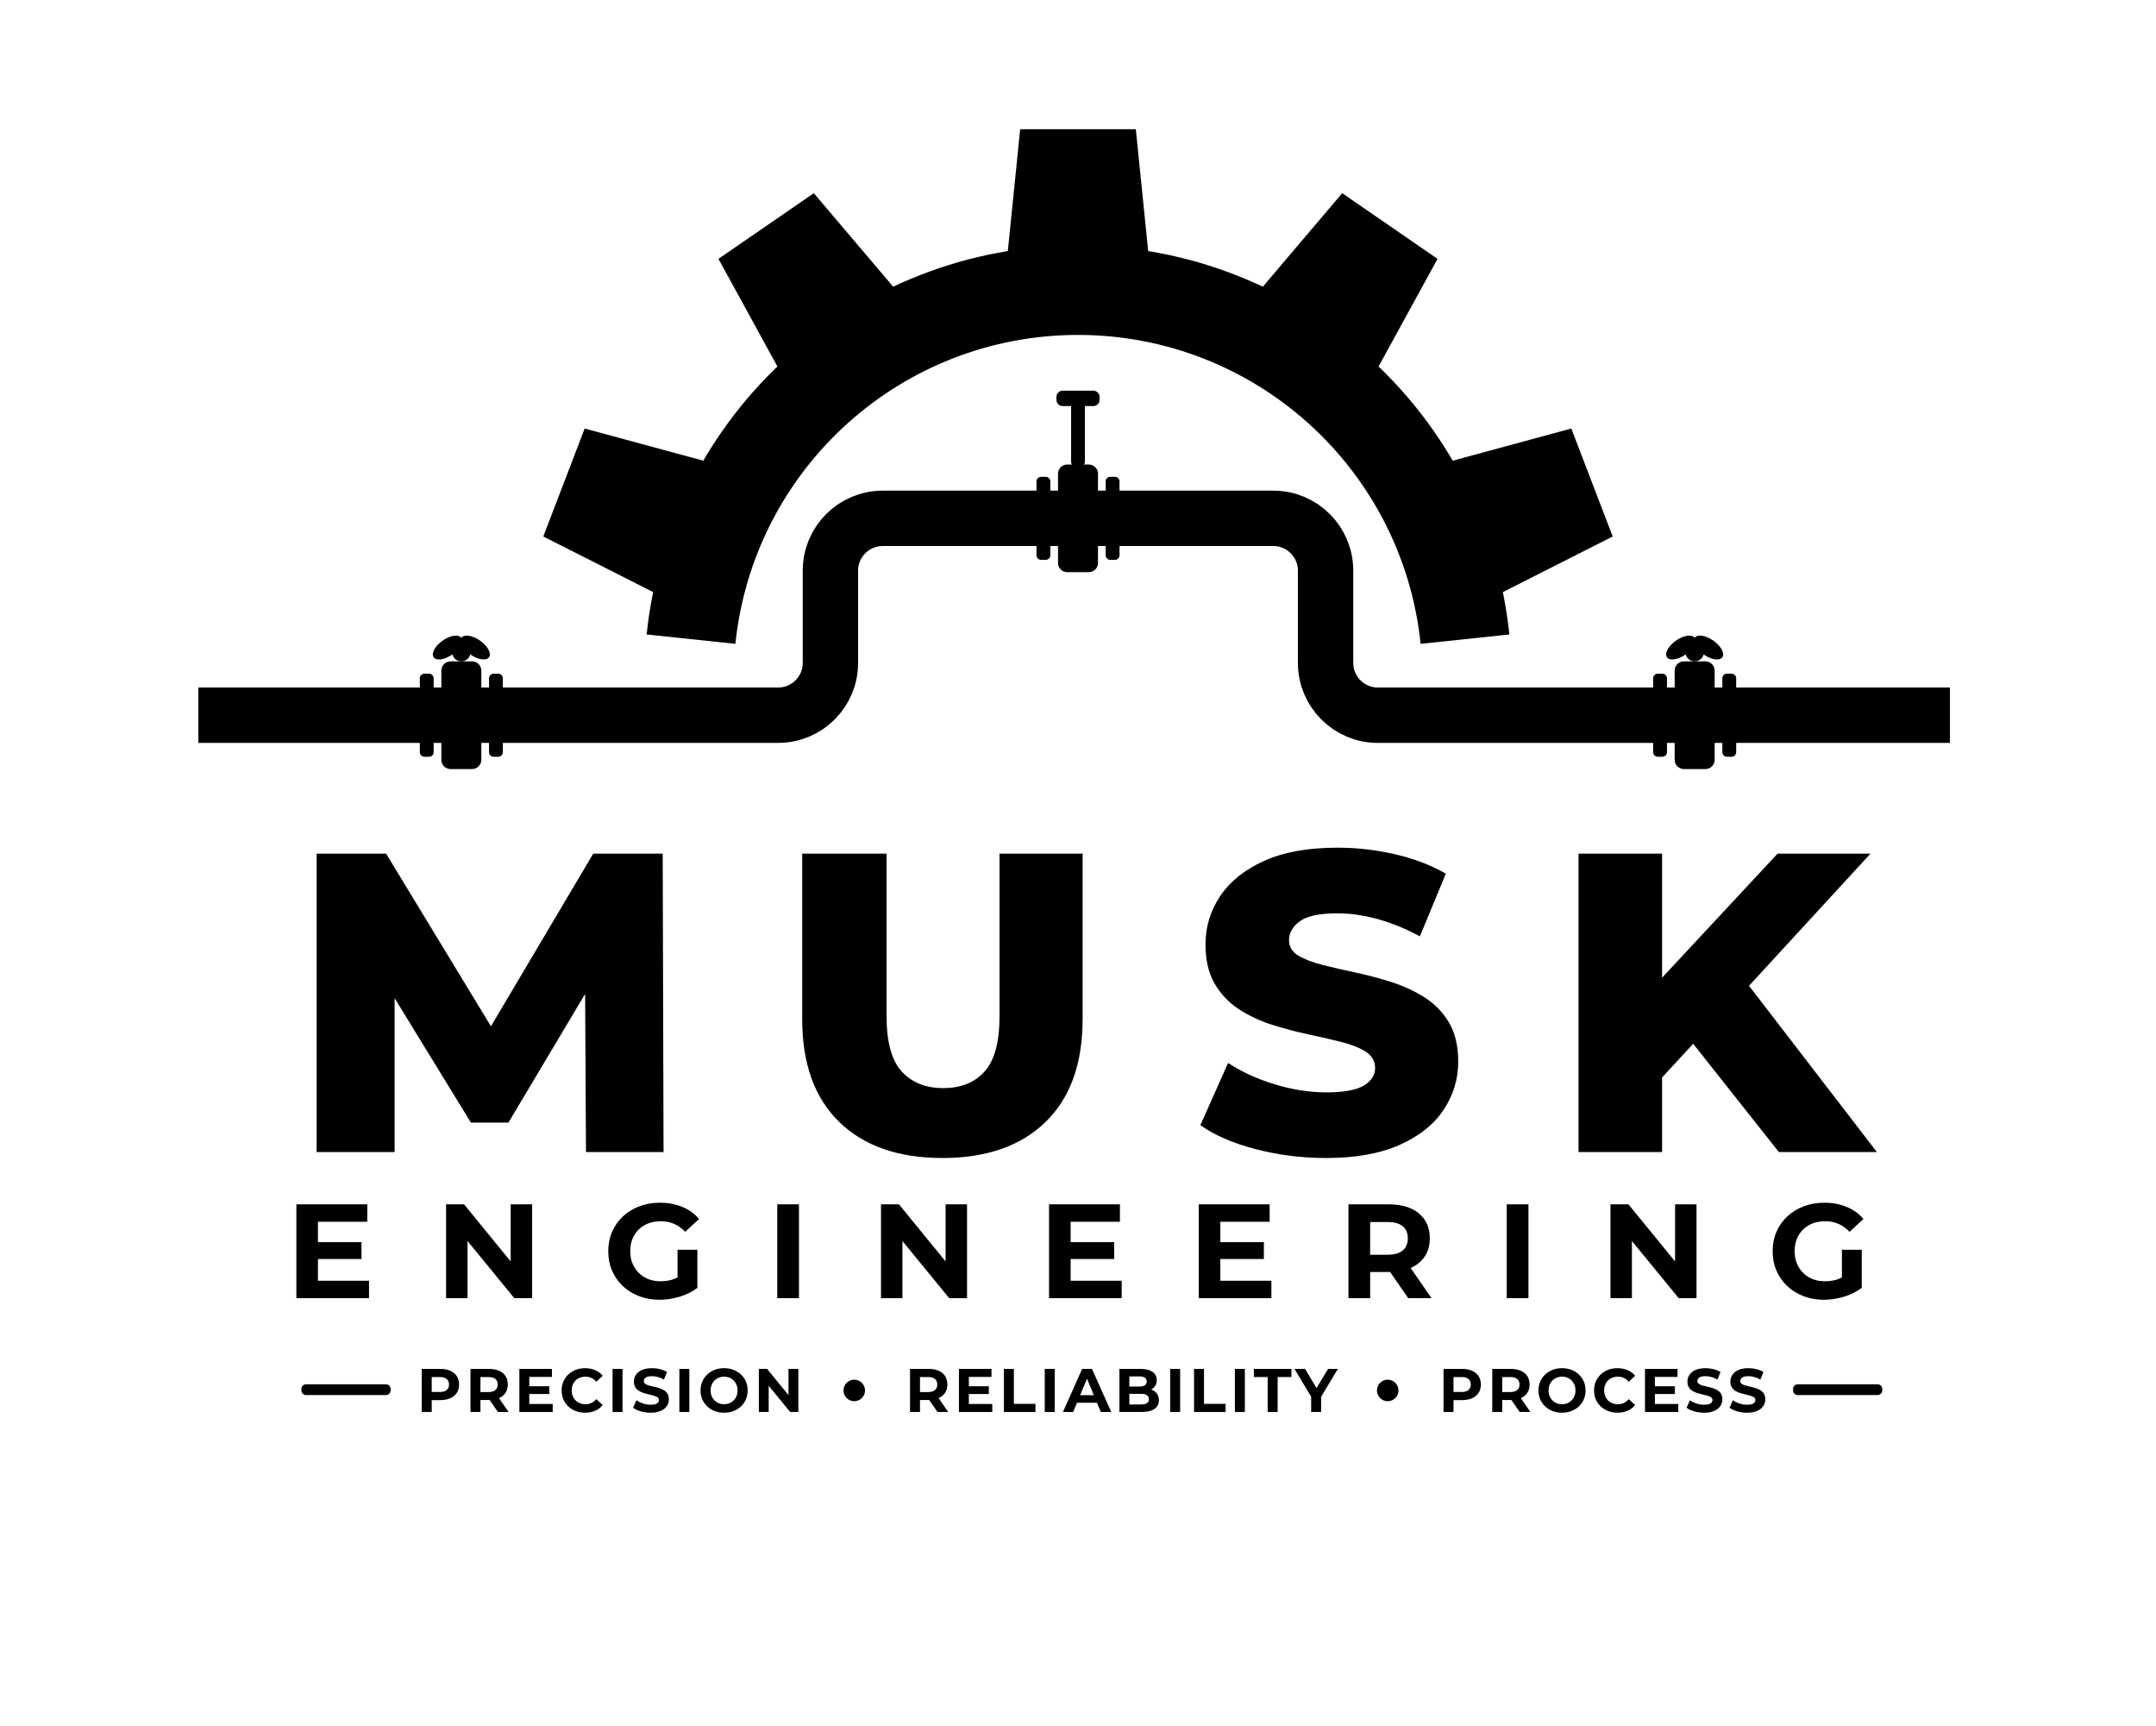
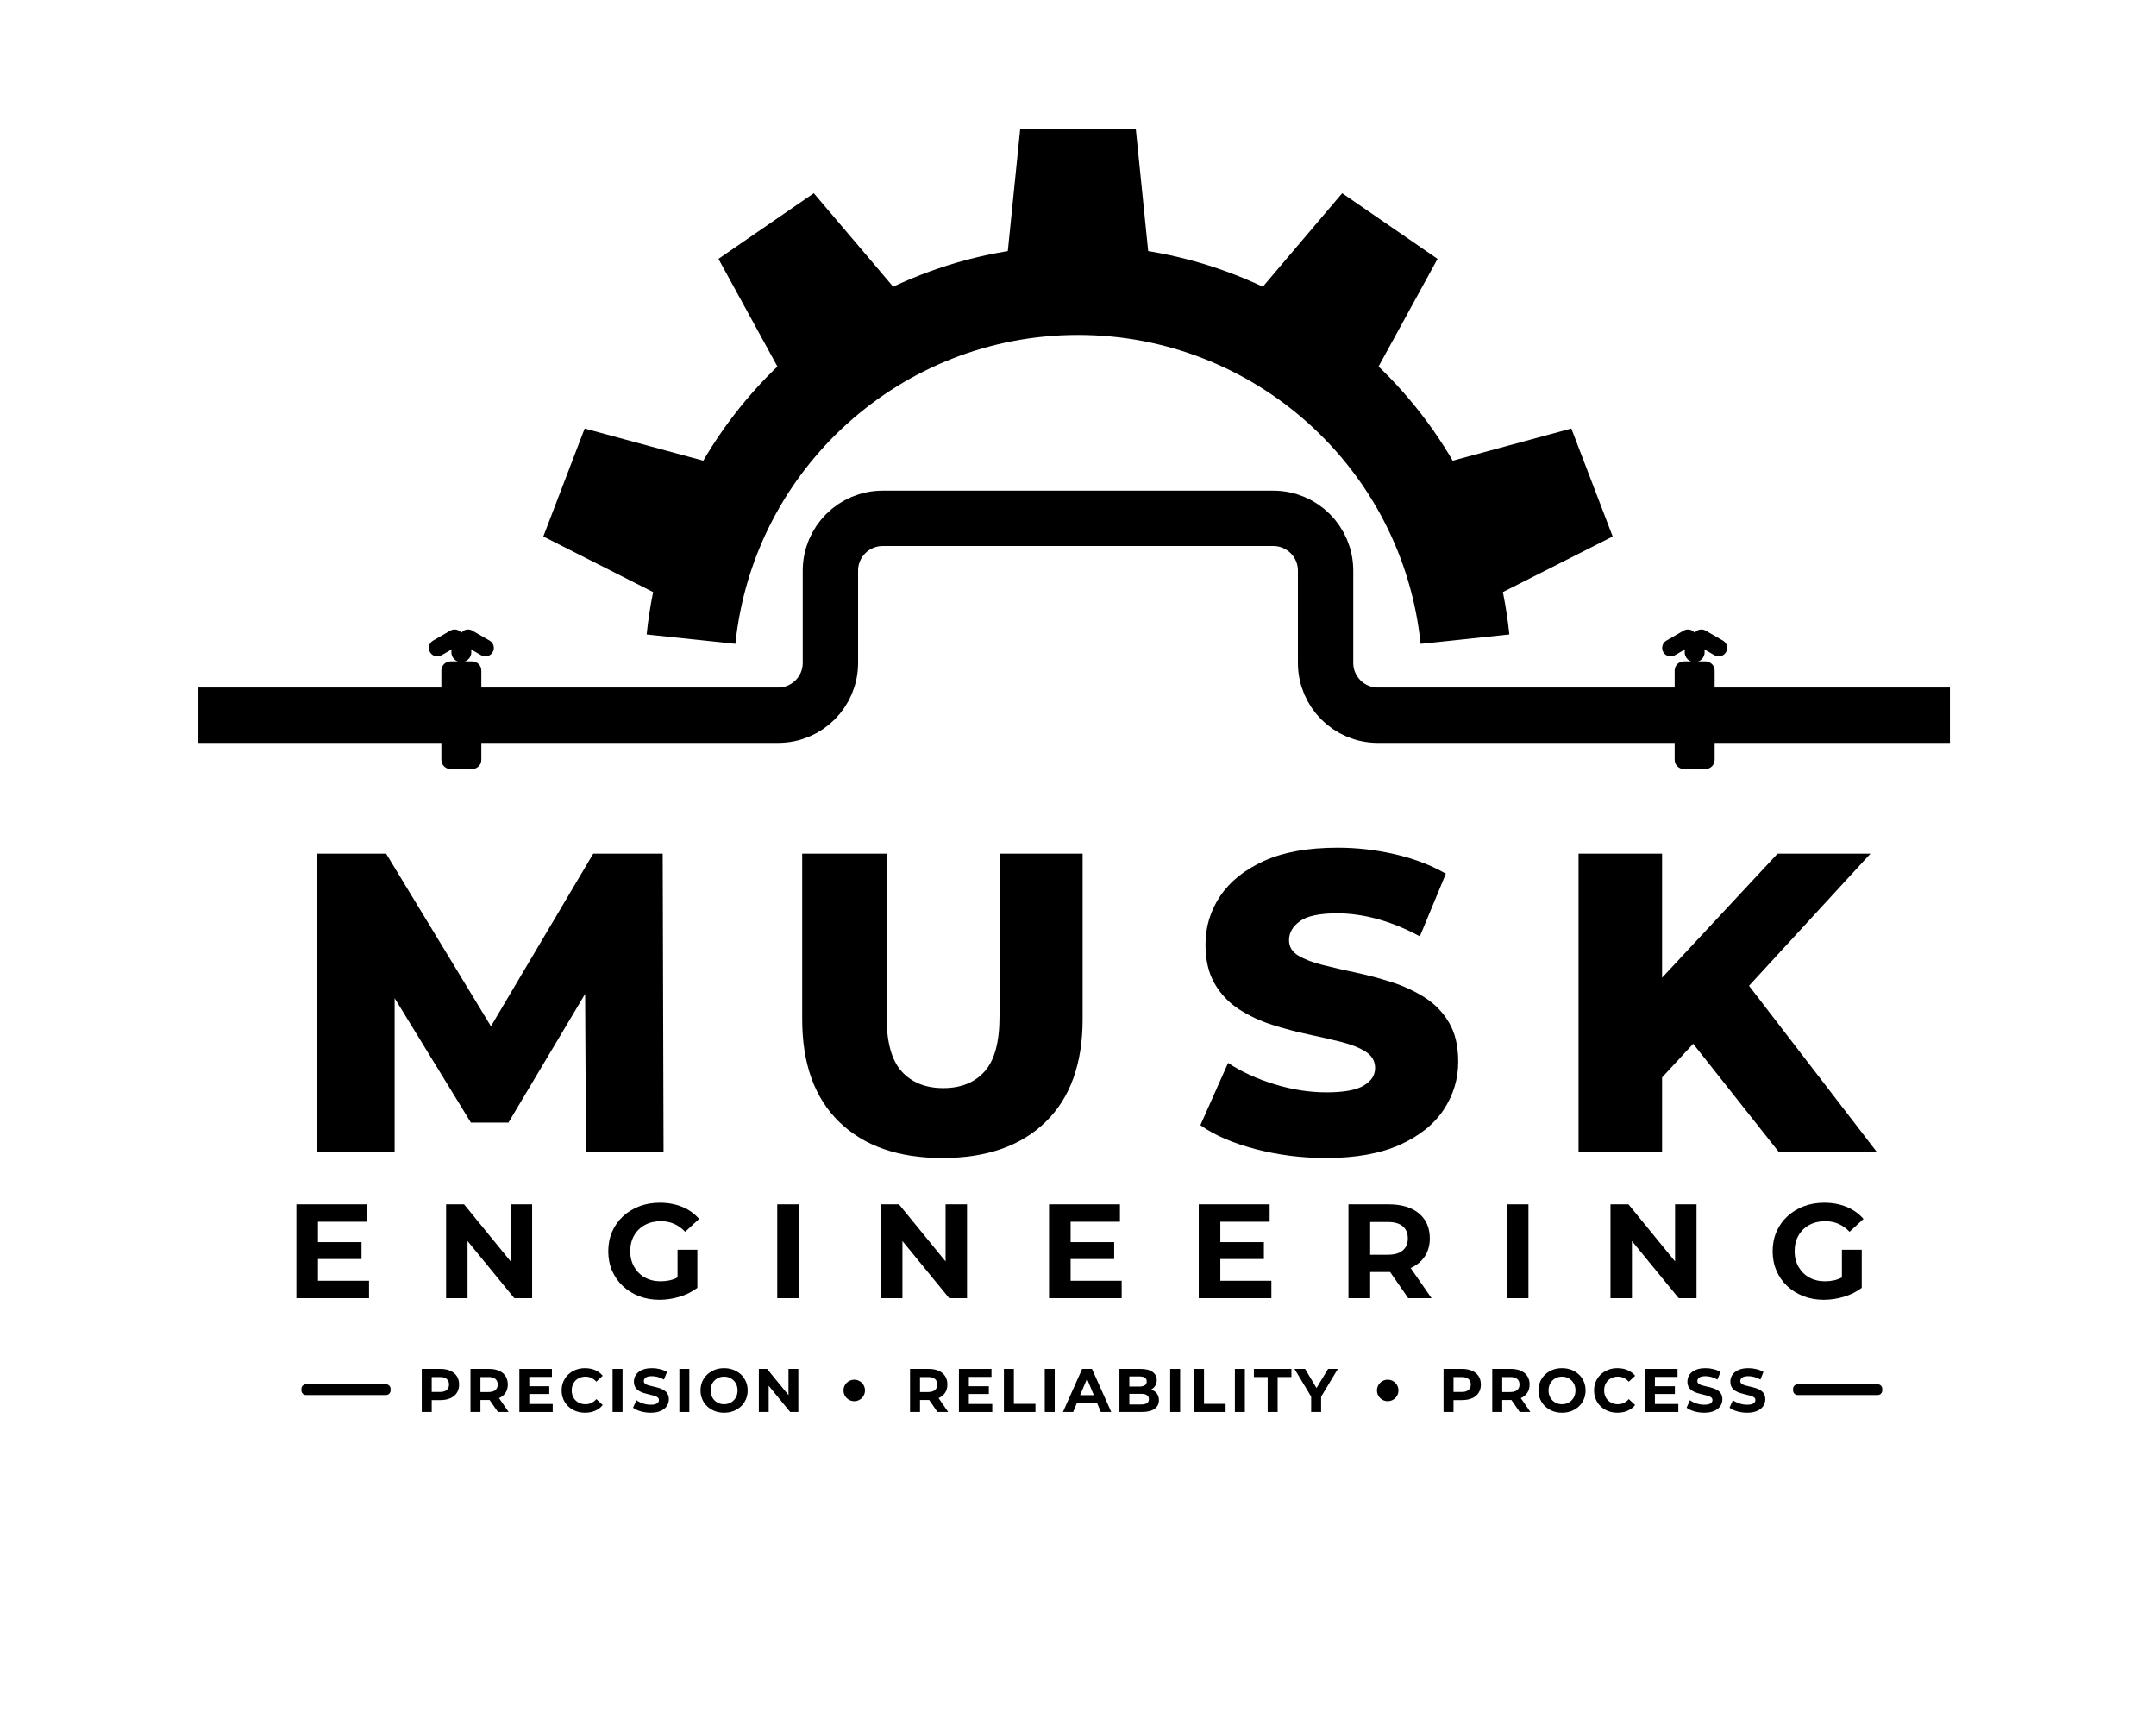
<svg xmlns="http://www.w3.org/2000/svg" viewBox="0 0 1402 1122" width="1402" height="1122">
  <path fill="#000000" d="M 420.5 412.5 A 282 282 0 0 1 981.5 412.5 L 923.8 418.6 A 224 224 0 0 0 478.2 418.6 Z M 427.6 386.4 L 353.3 348.8 L 380.2 278.6 L 460.6 300.4 Z M 507.2 241.3 L 467.2 168.3 L 529.2 125.6 L 583.1 189.1 Z M 655.0 166.8 L 663.4 84.0 L 738.6 84.0 L 747.0 166.8 Z M 818.9 189.1 L 872.8 125.6 L 934.8 168.3 L 894.8 241.3 Z M 941.4 300.4 L 1021.8 278.6 L 1048.7 348.8 L 974.4 386.4 Z" />
  <path d="M 129 465 L 506 465 A 34 34 0 0 0 540 431 L 540 371 A 34 34 0 0 1 574 337 L 828 337 A 34 34 0 0 1 862 371 L 862 431 A 34 34 0 0 0 896 465 L 1268 465" fill="none" stroke="#000000" stroke-width="36" />
-   <rect x="273.0" y="438.0" width="9.0" height="54.0" rx="3" fill="#000000" />
-   <rect x="318.0" y="438.0" width="9.0" height="54.0" rx="3" fill="#000000" />
  <rect x="287.0" y="430.0" width="26.0" height="70.0" rx="6" fill="#000000" />
-   <ellipse cx="291.0" cy="421.0" rx="11.0" ry="5.5" fill="#000000" transform="rotate(-35 291.0 421.0)" />
-   <ellipse cx="309.0" cy="421.0" rx="11.0" ry="5.5" fill="#000000" transform="rotate(35 309.0 421.0)" />
-   <circle cx="300.0" cy="424.0" r="6.0" fill="#000000" />
-   <rect x="1075.0" y="438.0" width="9.0" height="54.0" rx="3" fill="#000000" />
-   <rect x="1120.0" y="438.0" width="9.0" height="54.0" rx="3" fill="#000000" />
+   <rect x="278.0" y="412.5" width="24" height="11" rx="5.5" fill="#000000" transform="rotate(-30 290.0 418.0)" />
+   <rect x="298.0" y="412.5" width="24" height="11" rx="5.5" fill="#000000" transform="rotate(30 310.0 418.0)" />
+   <circle cx="300.0" cy="424.0" r="6.5" fill="#000000" />
  <rect x="1089.0" y="430.0" width="26.0" height="70.0" rx="6" fill="#000000" />
-   <ellipse cx="1093.0" cy="421.0" rx="11.0" ry="5.5" fill="#000000" transform="rotate(-35 1093.0 421.0)" />
-   <ellipse cx="1111.0" cy="421.0" rx="11.0" ry="5.5" fill="#000000" transform="rotate(35 1111.0 421.0)" />
-   <circle cx="1102.0" cy="424.0" r="6.0" fill="#000000" />
-   <rect x="674.0" y="310.0" width="9.0" height="54.0" rx="3" fill="#000000" />
-   <rect x="719.0" y="310.0" width="9.0" height="54.0" rx="3" fill="#000000" />
-   <rect x="688.0" y="302.0" width="26.0" height="70.0" rx="6" fill="#000000" />
-   <rect x="696.5" y="258.0" width="9.0" height="46.0" rx="4" fill="#000000" />
-   <rect x="687.0" y="254.0" width="28.0" height="10.0" rx="4" fill="#000000" />
+   <rect x="1080.0" y="412.5" width="24" height="11" rx="5.5" fill="#000000" transform="rotate(-30 1092.0 418.0)" />
+   <rect x="1100.0" y="412.5" width="24" height="11" rx="5.5" fill="#000000" transform="rotate(30 1112.0 418.0)" />
+   <circle cx="1102.0" cy="424.0" r="6.5" fill="#000000" />
  <g fill="#000000">
    <path transform="translate(186.50,749) scale(0.277143,-0.277143)" d="M70 0V700H233L479 295L719 700H882L884 0H702L700 371L520 69H432L253 361V0Z" />
    <path transform="translate(503.91,749) scale(0.277143,-0.277143)" d="M393 -14Q238 -14 151.0 70.5Q64 155 64 312V700H262V318Q262 228 297.5 189.0Q333 150 395 150Q457 150 492.0 189.0Q527 228 527 318V700H722V312Q722 155 635.0 70.5Q548 -14 393 -14Z" />
    <path transform="translate(774.76,749) scale(0.277143,-0.277143)" d="M316 -14Q230 -14 150.0 7.0Q70 28 21 63L86 209Q133 178 195.0 159.0Q257 140 317 140Q378 140 404.5 156.0Q431 172 431 197Q431 221 409.5 235.0Q388 249 352.5 258.0Q317 267 274.5 276.0Q232 285 189.5 298.5Q147 312 111.5 335.0Q76 358 54.5 395.0Q33 432 33 487Q33 549 67.5 600.5Q102 652 170.5 683.0Q239 714 343 714Q411 714 478.0 698.5Q545 683 597 653L536 506Q486 533 437.0 546.5Q388 560 342 560Q280 560 254.5 541.5Q229 523 229 497Q229 474 250.5 461.0Q272 448 307.5 439.0Q343 430 385.5 421.0Q428 412 470.0 398.5Q512 385 547.5 362.5Q583 340 604.5 303.5Q626 267 626 212Q626 151 592.0 99.5Q558 48 489.0 17.0Q420 -14 316 -14Z" />
    <path transform="translate(1007.09,749) scale(0.277143,-0.277143)" d="M70 0V700H266V409L537 700H755L470 390L770 0H540L339 254L266 175V0Z" />
  </g>
  <g fill="#000000">
    <path transform="translate(185.50,844) scale(0.087143,-0.087143)" d="M83 0V700H612V570H244V418H569V292H244V130H625V0Z" />
    <path transform="translate(282.85,844) scale(0.087143,-0.087143)" d="M83 0V700H217L565 274V700H725V0H592L243 426V0Z" />
    <path transform="translate(392.14,844) scale(0.087143,-0.087143)" d="M421 -12Q338 -12 268.5 15.0Q199 42 147.5 90.5Q96 139 67.5 205.0Q39 271 39 350Q39 429 67.5 495.0Q96 561 148.0 609.5Q200 658 270.0 685.0Q340 712 424 712Q516 712 591.0 681.0Q666 650 717 591L613 495Q538 574 432 574Q364 574 312.5 546.0Q261 518 232.0 467.5Q203 417 203 350Q203 285 232.0 234.0Q261 183 312.0 154.5Q363 126 430 126Q463 126 494.5 132.5Q526 139 556 155V361H704V77Q646 33 571.0 10.5Q496 -12 421 -12Z" />
    <path transform="translate(498.20,844) scale(0.087143,-0.087143)" d="M83 0V700H245V0Z" />
    <path transform="translate(565.66,844) scale(0.087143,-0.087143)" d="M83 0V700H217L565 274V700H725V0H592L243 426V0Z" />
    <path transform="translate(674.94,844) scale(0.087143,-0.087143)" d="M83 0V700H612V570H244V418H569V292H244V130H625V0Z" />
    <path transform="translate(772.29,844) scale(0.087143,-0.087143)" d="M83 0V700H612V570H244V418H569V292H244V130H625V0Z" />
    <path transform="translate(869.64,844) scale(0.087143,-0.087143)" d="M83 0V700H382Q528 700 609.0 632.0Q690 564 690 446Q690 368 652.5 311.5Q615 255 547 225L703 0H529L394 195Q390 195 386 195H245V0ZM245 324H377Q451 324 488.5 356.5Q526 389 526 446Q526 504 488.5 536.0Q451 568 377 568H245Z" />
    <path transform="translate(972.57,844) scale(0.087143,-0.087143)" d="M83 0V700H245V0Z" />
    <path transform="translate(1040.03,844) scale(0.087143,-0.087143)" d="M83 0V700H217L565 274V700H725V0H592L243 426V0Z" />
    <path transform="translate(1149.31,844) scale(0.087143,-0.087143)" d="M421 -12Q338 -12 268.5 15.0Q199 42 147.5 90.5Q96 139 67.5 205.0Q39 271 39 350Q39 429 67.5 495.0Q96 561 148.0 609.5Q200 658 270.0 685.0Q340 712 424 712Q516 712 591.0 681.0Q666 650 717 591L613 495Q538 574 432 574Q364 574 312.5 546.0Q261 518 232.0 467.5Q203 417 203 350Q203 285 232.0 234.0Q261 183 312.0 154.5Q363 126 430 126Q463 126 494.5 132.5Q526 139 556 155V361H704V77Q646 33 571.0 10.5Q496 -12 421 -12Z" />
  </g>
  <rect x="196.0" y="900.0" width="58.0" height="7.0" rx="3" fill="#000000" />
  <g fill="#000000">
    <path transform="translate(270.94,918) scale(0.04,-0.04)" d="M83 0V700H386Q479 700 547.5 669.5Q616 639 653.0 582.0Q690 525 690 446Q690 368 653.0 311.0Q616 254 547.5 223.5Q479 193 386 193H245V0ZM245 325H377Q451 325 488.5 357.0Q526 389 526 446Q526 504 488.5 536.0Q451 568 377 568H245Z" />
    <path transform="translate(302.62,918) scale(0.04,-0.04)" d="M83 0V700H382Q528 700 609.0 632.0Q690 564 690 446Q690 368 652.5 311.5Q615 255 547 225L703 0H529L394 195Q390 195 386 195H245V0ZM245 324H377Q451 324 488.5 356.5Q526 389 526 446Q526 504 488.5 536.0Q451 568 377 568H245Z" />
    <path transform="translate(334.42,918) scale(0.04,-0.04)" d="M83 0V700H612V570H244V418H569V292H244V130H625V0Z" />
    <path transform="translate(363.66,918) scale(0.04,-0.04)" d="M418 -12Q337 -12 267.5 15.0Q198 42 147.0 90.5Q96 139 67.5 205.0Q39 271 39 350Q39 429 67.5 495.0Q96 561 147.5 609.5Q199 658 268.0 685.0Q337 712 419 712Q510 712 584.0 680.0Q658 648 707 588L603 492Q531 574 427 574Q361 574 310.5 545.5Q260 517 231.5 466.5Q203 416 203 350Q203 284 231.5 233.5Q260 183 310.5 154.5Q361 126 427 126Q531 126 603 209L707 113Q658 52 584.0 20.0Q510 -12 418 -12Z" />
    <path transform="translate(395.02,918) scale(0.04,-0.04)" d="M83 0V700H245V0Z" />
    <path transform="translate(410.54,918) scale(0.04,-0.04)" d="M313 -12Q229 -12 152.0 10.5Q75 33 28 69L83 191Q127 159 189.0 138.5Q251 118 314 118Q386 118 417.5 139.0Q449 160 449 193Q449 221 427.0 237.5Q405 254 368.5 264.5Q332 275 289.0 284.5Q246 294 202.5 307.5Q159 321 122.5 343.5Q86 366 64.0 402.5Q42 439 42 494Q42 554 74.5 603.5Q107 653 172.5 682.5Q238 712 337 712Q403 712 467.0 696.0Q531 680 580 650L530 527Q481 555 431.5 568.5Q382 582 336 582Q264 582 233.5 558.5Q203 535 203 502Q203 475 225.0 458.5Q247 442 283.0 431.5Q319 421 362.5 412.0Q406 403 449.5 389.5Q493 376 529.5 354.0Q566 332 588.0 296.0Q610 260 610 205Q610 146 577.5 97.0Q545 48 479.0 18.0Q413 -12 313 -12Z" />
    <path transform="translate(438.46,918) scale(0.04,-0.04)" d="M83 0V700H245V0Z" />
    <path transform="translate(453.98,918) scale(0.04,-0.04)" d="M422 -12Q339 -12 269.5 15.0Q200 42 148.0 91.0Q96 140 67.5 206.0Q39 272 39 350Q39 428 67.5 494.0Q96 560 148.0 609.0Q200 658 269.5 685.0Q339 712 422 712Q505 712 574.5 685.0Q644 658 696.0 609.5Q748 561 776.5 494.5Q805 428 805 350Q805 272 776.5 205.5Q748 139 696.0 90.5Q644 42 574.5 15.0Q505 -12 422 -12ZM422 126Q484 126 533.5 154.5Q583 183 612.0 233.5Q641 284 641 350Q641 416 612.0 466.5Q583 517 533.5 545.5Q484 574 422 574Q360 574 310.5 545.5Q261 517 232.0 466.5Q203 416 203 350Q203 284 232.0 233.5Q261 183 310.5 154.5Q360 126 422 126Z" />
    <path transform="translate(490.14,918) scale(0.04,-0.04)" d="M83 0V700H217L565 274V700H725V0H592L243 426V0Z" />
  </g>
  <circle cx="555.5" cy="904" r="7" fill="#000000" />
  <g fill="#000000">
    <path transform="translate(588.46,918) scale(0.04,-0.04)" d="M83 0V700H382Q528 700 609.0 632.0Q690 564 690 446Q690 368 652.5 311.5Q615 255 547 225L703 0H529L394 195Q390 195 386 195H245V0ZM245 324H377Q451 324 488.5 356.5Q526 389 526 446Q526 504 488.5 536.0Q451 568 377 568H245Z" />
    <path transform="translate(620.26,918) scale(0.04,-0.04)" d="M83 0V700H612V570H244V418H569V292H244V130H625V0Z" />
    <path transform="translate(649.50,918) scale(0.04,-0.04)" d="M83 0V700H245V132H596V0Z" />
    <path transform="translate(676.06,918) scale(0.04,-0.04)" d="M83 0V700H245V0Z" />
    <path transform="translate(691.58,918) scale(0.04,-0.04)" d="M-9 0 303 700H463L776 0H606L544 150H219L157 0ZM270 273H493L382 540Z" />
    <path transform="translate(724.62,918) scale(0.04,-0.04)" d="M83 0V700H425Q557 700 623.5 650.0Q690 600 690 518Q690 465 665.5 426.0Q641 387 598 364Q656 345 690.5 301.0Q725 257 725 191Q725 101 654.0 50.5Q583 0 445 0ZM244 122H433Q496 122 529.0 142.5Q562 163 562 208Q562 295 433 295H244ZM244 413H405Q527 413 527 496Q527 578 405 578H244Z" />
    <path transform="translate(757.62,918) scale(0.04,-0.04)" d="M83 0V700H245V0Z" />
    <path transform="translate(773.14,918) scale(0.04,-0.04)" d="M83 0V700H245V132H596V0Z" />
    <path transform="translate(799.70,918) scale(0.04,-0.04)" d="M83 0V700H245V0Z" />
    <path transform="translate(815.22,918) scale(0.04,-0.04)" d="M228 0V568H4V700H614V568H390V0Z" />
    <path transform="translate(842.34,918) scale(0.04,-0.04)" d="M257 0V249L-14 700H158L344 389L532 700H691L419 248V0Z" />
  </g>
  <circle cx="902.4" cy="904" r="7" fill="#000000" />
  <g fill="#000000">
    <path transform="translate(935.38,918) scale(0.04,-0.04)" d="M83 0V700H386Q479 700 547.5 669.5Q616 639 653.0 582.0Q690 525 690 446Q690 368 653.0 311.0Q616 254 547.5 223.5Q479 193 386 193H245V0ZM245 325H377Q451 325 488.5 357.0Q526 389 526 446Q526 504 488.5 536.0Q451 568 377 568H245Z" />
    <path transform="translate(967.06,918) scale(0.04,-0.04)" d="M83 0V700H382Q528 700 609.0 632.0Q690 564 690 446Q690 368 652.5 311.5Q615 255 547 225L703 0H529L394 195Q390 195 386 195H245V0ZM245 324H377Q451 324 488.5 356.5Q526 389 526 446Q526 504 488.5 536.0Q451 568 377 568H245Z" />
    <path transform="translate(998.86,918) scale(0.04,-0.04)" d="M422 -12Q339 -12 269.5 15.0Q200 42 148.0 91.0Q96 140 67.5 206.0Q39 272 39 350Q39 428 67.5 494.0Q96 560 148.0 609.0Q200 658 269.5 685.0Q339 712 422 712Q505 712 574.5 685.0Q644 658 696.0 609.5Q748 561 776.5 494.5Q805 428 805 350Q805 272 776.5 205.5Q748 139 696.0 90.5Q644 42 574.5 15.0Q505 -12 422 -12ZM422 126Q484 126 533.5 154.5Q583 183 612.0 233.5Q641 284 641 350Q641 416 612.0 466.5Q583 517 533.5 545.5Q484 574 422 574Q360 574 310.5 545.5Q261 517 232.0 466.5Q203 416 203 350Q203 284 232.0 233.5Q261 183 310.5 154.5Q360 126 422 126Z" />
    <path transform="translate(1035.02,918) scale(0.04,-0.04)" d="M418 -12Q337 -12 267.5 15.0Q198 42 147.0 90.5Q96 139 67.5 205.0Q39 271 39 350Q39 429 67.5 495.0Q96 561 147.5 609.5Q199 658 268.0 685.0Q337 712 419 712Q510 712 584.0 680.0Q658 648 707 588L603 492Q531 574 427 574Q361 574 310.5 545.5Q260 517 231.5 466.5Q203 416 203 350Q203 284 231.5 233.5Q260 183 310.5 154.5Q361 126 427 126Q531 126 603 209L707 113Q658 52 584.0 20.0Q510 -12 418 -12Z" />
    <path transform="translate(1066.38,918) scale(0.04,-0.04)" d="M83 0V700H612V570H244V418H569V292H244V130H625V0Z" />
    <path transform="translate(1095.62,918) scale(0.04,-0.04)" d="M313 -12Q229 -12 152.0 10.5Q75 33 28 69L83 191Q127 159 189.0 138.5Q251 118 314 118Q386 118 417.5 139.0Q449 160 449 193Q449 221 427.0 237.5Q405 254 368.5 264.5Q332 275 289.0 284.5Q246 294 202.5 307.5Q159 321 122.5 343.5Q86 366 64.0 402.5Q42 439 42 494Q42 554 74.5 603.5Q107 653 172.5 682.5Q238 712 337 712Q403 712 467.0 696.0Q531 680 580 650L530 527Q481 555 431.5 568.5Q382 582 336 582Q264 582 233.5 558.5Q203 535 203 502Q203 475 225.0 458.5Q247 442 283.0 431.5Q319 421 362.5 412.0Q406 403 449.5 389.5Q493 376 529.5 354.0Q566 332 588.0 296.0Q610 260 610 205Q610 146 577.5 97.0Q545 48 479.0 18.0Q413 -12 313 -12Z" />
    <path transform="translate(1123.54,918) scale(0.04,-0.04)" d="M313 -12Q229 -12 152.0 10.5Q75 33 28 69L83 191Q127 159 189.0 138.5Q251 118 314 118Q386 118 417.5 139.0Q449 160 449 193Q449 221 427.0 237.5Q405 254 368.5 264.5Q332 275 289.0 284.5Q246 294 202.5 307.5Q159 321 122.5 343.5Q86 366 64.0 402.5Q42 439 42 494Q42 554 74.5 603.5Q107 653 172.5 682.5Q238 712 337 712Q403 712 467.0 696.0Q531 680 580 650L530 527Q481 555 431.5 568.5Q382 582 336 582Q264 582 233.5 558.5Q203 535 203 502Q203 475 225.0 458.5Q247 442 283.0 431.5Q319 421 362.5 412.0Q406 403 449.5 389.5Q493 376 529.5 354.0Q566 332 588.0 296.0Q610 260 610 205Q610 146 577.5 97.0Q545 48 479.0 18.0Q413 -12 313 -12Z" />
  </g>
  <rect x="1166.0" y="900.0" width="58.0" height="7.0" rx="3" fill="#000000" />
</svg>
